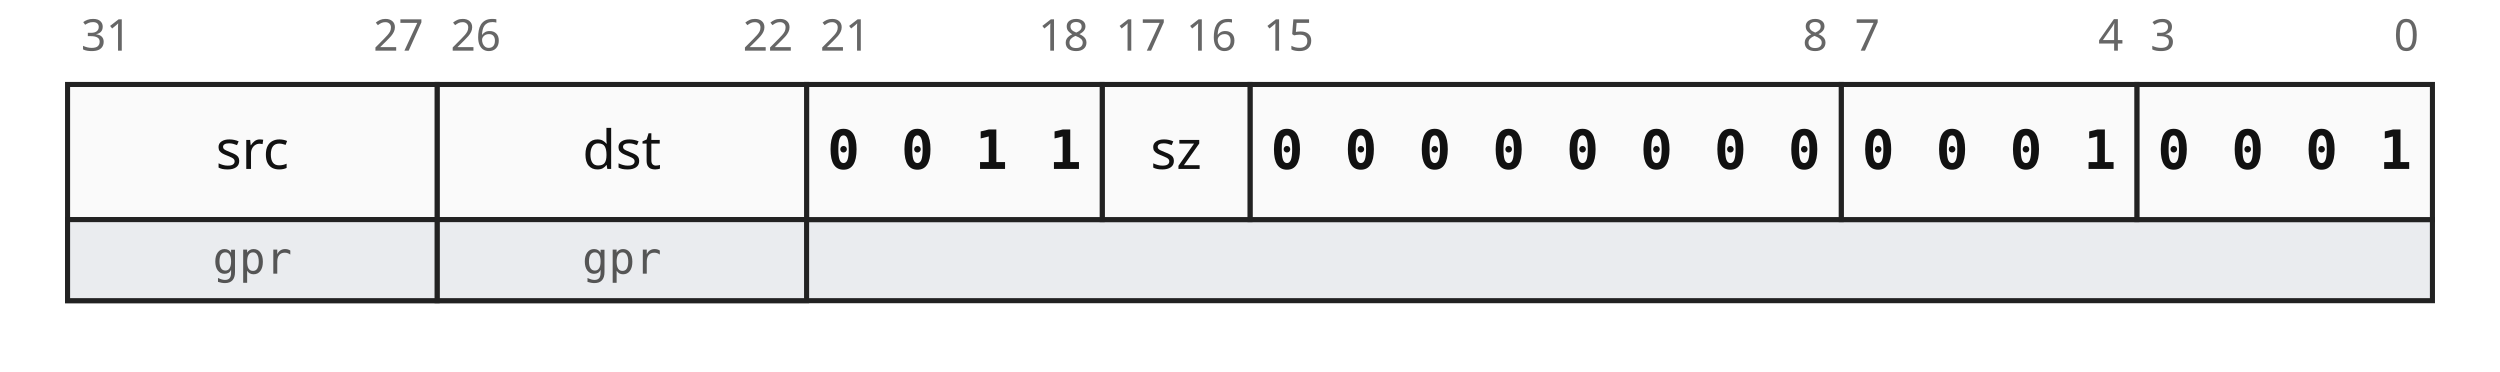
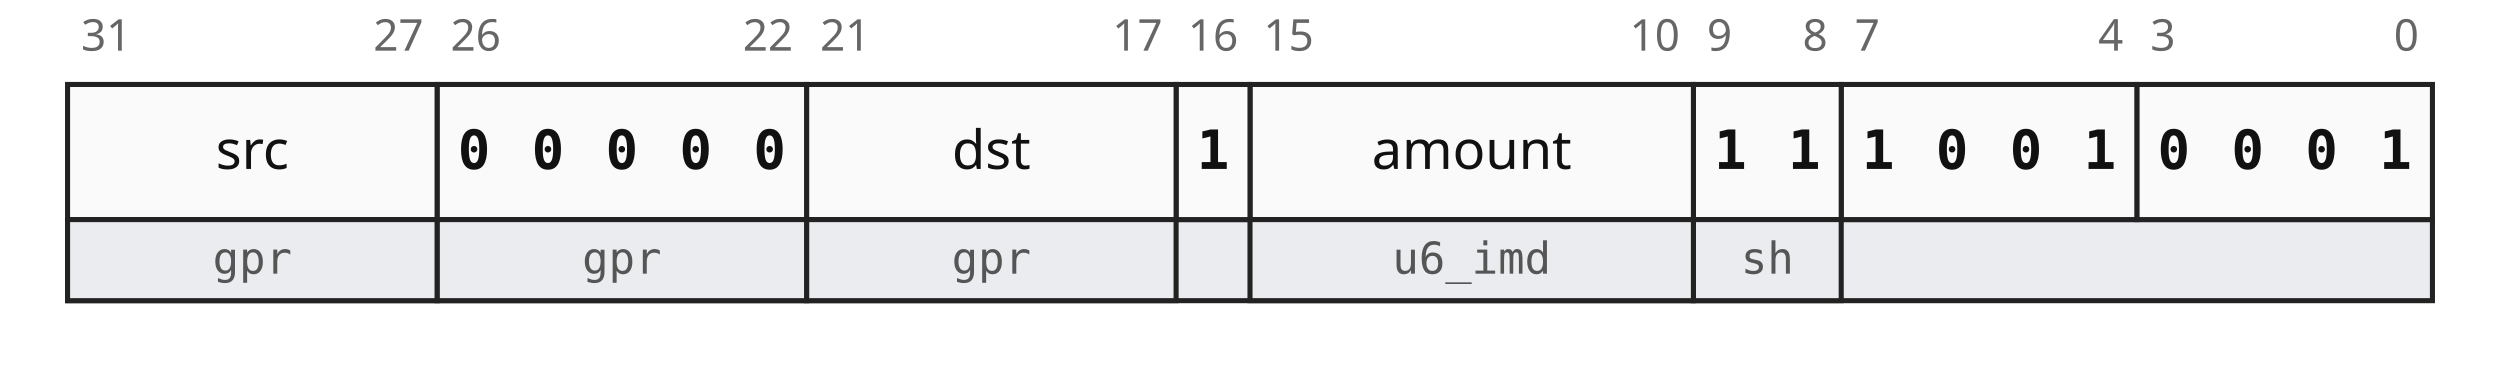
<svg xmlns="http://www.w3.org/2000/svg" width="100%" height="110" viewBox="-20 0 740 110">
  <style>
      /* Light Mode Styles */
      .bit-idx { font-family: sans-serif; font-size: 13px; fill: #666; }
      .content-fixed { font-family: monospace; font-size: 16px; font-weight: bold; text-anchor: middle; fill: #111; }
      .content-var { font-family: sans-serif; font-size: 16px; text-anchor: middle; fill: #111; }
      .field-type { font-family: monospace; font-size: 13px; text-anchor: middle; fill: #555; }
      
      .box-line { stroke: #222; stroke-width: 1.5; fill: #fafafa; }
      /* Second row background (slightly shaded) */
      .box-type { stroke: #222; stroke-width: 1.5; fill: #eaecef; } 
      
      /* Dark Mode Overrides */
      @media (prefers-color-scheme: dark) {
        .bit-idx { fill: #a0a0a0; }
        .content-fixed { fill: #e0e0e0; }
        .content-var { fill: #e0e0e0; }
        .field-type { fill: #a0a0a0; }
        
        .box-line { stroke: #a0a0a0; fill: #1e1e1e; }
        .box-type { stroke: #a0a0a0; fill: #2d3136; }
      }
    </style>
  <rect x="0" y="65" width="700" height="24" class="box-type" />
  <rect x="612.5" y="25" width="87.5" height="40" class="box-line" />
  <text x="616.5" y="15" text-anchor="start" class="bit-idx">3</text>
  <text x="696" y="15" text-anchor="end" class="bit-idx">0</text>
  <text x="623.438" y="50" class="content-fixed">0</text>
  <text x="645.312" y="50" class="content-fixed">0</text>
  <text x="667.188" y="50" class="content-fixed">0</text>
  <text x="689.062" y="50" class="content-fixed">1</text>
  <rect x="525" y="25" width="87.5" height="40" class="box-line" />
  <text x="529" y="15" text-anchor="start" class="bit-idx">7</text>
  <text x="608.5" y="15" text-anchor="end" class="bit-idx">4</text>
-   <text x="535.938" y="50" class="content-fixed">0</text>
+   <text x="535.938" y="50" class="content-fixed">1</text>
  <text x="557.812" y="50" class="content-fixed">0</text>
  <text x="579.688" y="50" class="content-fixed">0</text>
  <text x="601.562" y="50" class="content-fixed">1</text>
-   <rect x="350" y="25" width="175" height="40" class="box-line" />
+   <rect x="481.25" y="25" width="43.75" height="40" class="box-line" />
+   <text x="485.25" y="15" text-anchor="start" class="bit-idx">9</text>
+   <text x="521" y="15" text-anchor="end" class="bit-idx">8</text>
+   <text x="492.188" y="50" class="content-fixed">1</text>
+   <text x="514.062" y="50" class="content-fixed">1</text>
+   <rect x="481.25" y="65" width="43.75" height="24" class="box-type" />
+   <text x="503.125" y="81" class="field-type">sh</text>
+   <rect x="350" y="25" width="131.25" height="40" class="box-line" />
  <text x="354" y="15" text-anchor="start" class="bit-idx">15</text>
-   <text x="521" y="15" text-anchor="end" class="bit-idx">8</text>
-   <text x="360.938" y="50" class="content-fixed">0</text>
-   <text x="382.812" y="50" class="content-fixed">0</text>
-   <text x="404.688" y="50" class="content-fixed">0</text>
-   <text x="426.562" y="50" class="content-fixed">0</text>
-   <text x="448.438" y="50" class="content-fixed">0</text>
-   <text x="470.312" y="50" class="content-fixed">0</text>
-   <text x="492.188" y="50" class="content-fixed">0</text>
-   <text x="514.062" y="50" class="content-fixed">0</text>
-   <rect x="306.25" y="25" width="43.75" height="40" class="box-line" />
-   <text x="310.25" y="15" text-anchor="start" class="bit-idx">17</text>
-   <text x="346" y="15" text-anchor="end" class="bit-idx">16</text>
-   <text x="328.125" y="50" class="content-var">sz</text>
-   <rect x="218.75" y="25" width="87.5" height="40" class="box-line" />
+   <text x="477.25" y="15" text-anchor="end" class="bit-idx">10</text>
+   <text x="415.625" y="50" class="content-var">amount</text>
+   <rect x="350" y="65" width="131.25" height="24" class="box-type" />
+   <text x="415.625" y="81" class="field-type">u6_imd</text>
+   <rect x="328.125" y="25" width="21.875" height="40" class="box-line" />
+   <text x="339.062" y="15" text-anchor="middle" class="bit-idx">16</text>
+   <text x="339.062" y="50" class="content-fixed">1</text>
+   <rect x="218.75" y="25" width="109.375" height="40" class="box-line" />
  <text x="222.75" y="15" text-anchor="start" class="bit-idx">21</text>
-   <text x="302.25" y="15" text-anchor="end" class="bit-idx">18</text>
-   <text x="229.688" y="50" class="content-fixed">0</text>
-   <text x="251.562" y="50" class="content-fixed">0</text>
-   <text x="273.438" y="50" class="content-fixed">1</text>
-   <text x="295.312" y="50" class="content-fixed">1</text>
+   <text x="324.125" y="15" text-anchor="end" class="bit-idx">17</text>
+   <text x="273.438" y="50" class="content-var">dst</text>
+   <rect x="218.75" y="65" width="109.375" height="24" class="box-type" />
+   <text x="273.438" y="81" class="field-type">gpr</text>
  <rect x="109.375" y="25" width="109.375" height="40" class="box-line" />
  <text x="113.375" y="15" text-anchor="start" class="bit-idx">26</text>
  <text x="214.75" y="15" text-anchor="end" class="bit-idx">22</text>
-   <text x="164.062" y="50" class="content-var">dst</text>
+   <text x="120.312" y="50" class="content-fixed">0</text>
+   <text x="142.188" y="50" class="content-fixed">0</text>
+   <text x="164.062" y="50" class="content-fixed">0</text>
+   <text x="185.938" y="50" class="content-fixed">0</text>
+   <text x="207.812" y="50" class="content-fixed">0</text>
  <rect x="109.375" y="65" width="109.375" height="24" class="box-type" />
  <text x="164.062" y="81" class="field-type">gpr</text>
  <rect x="0" y="25" width="109.375" height="40" class="box-line" />
  <text x="4" y="15" text-anchor="start" class="bit-idx">31</text>
  <text x="105.375" y="15" text-anchor="end" class="bit-idx">27</text>
  <text x="54.688" y="50" class="content-var">src</text>
  <rect x="0" y="65" width="109.375" height="24" class="box-type" />
  <text x="54.688" y="81" class="field-type">gpr</text>
</svg>
